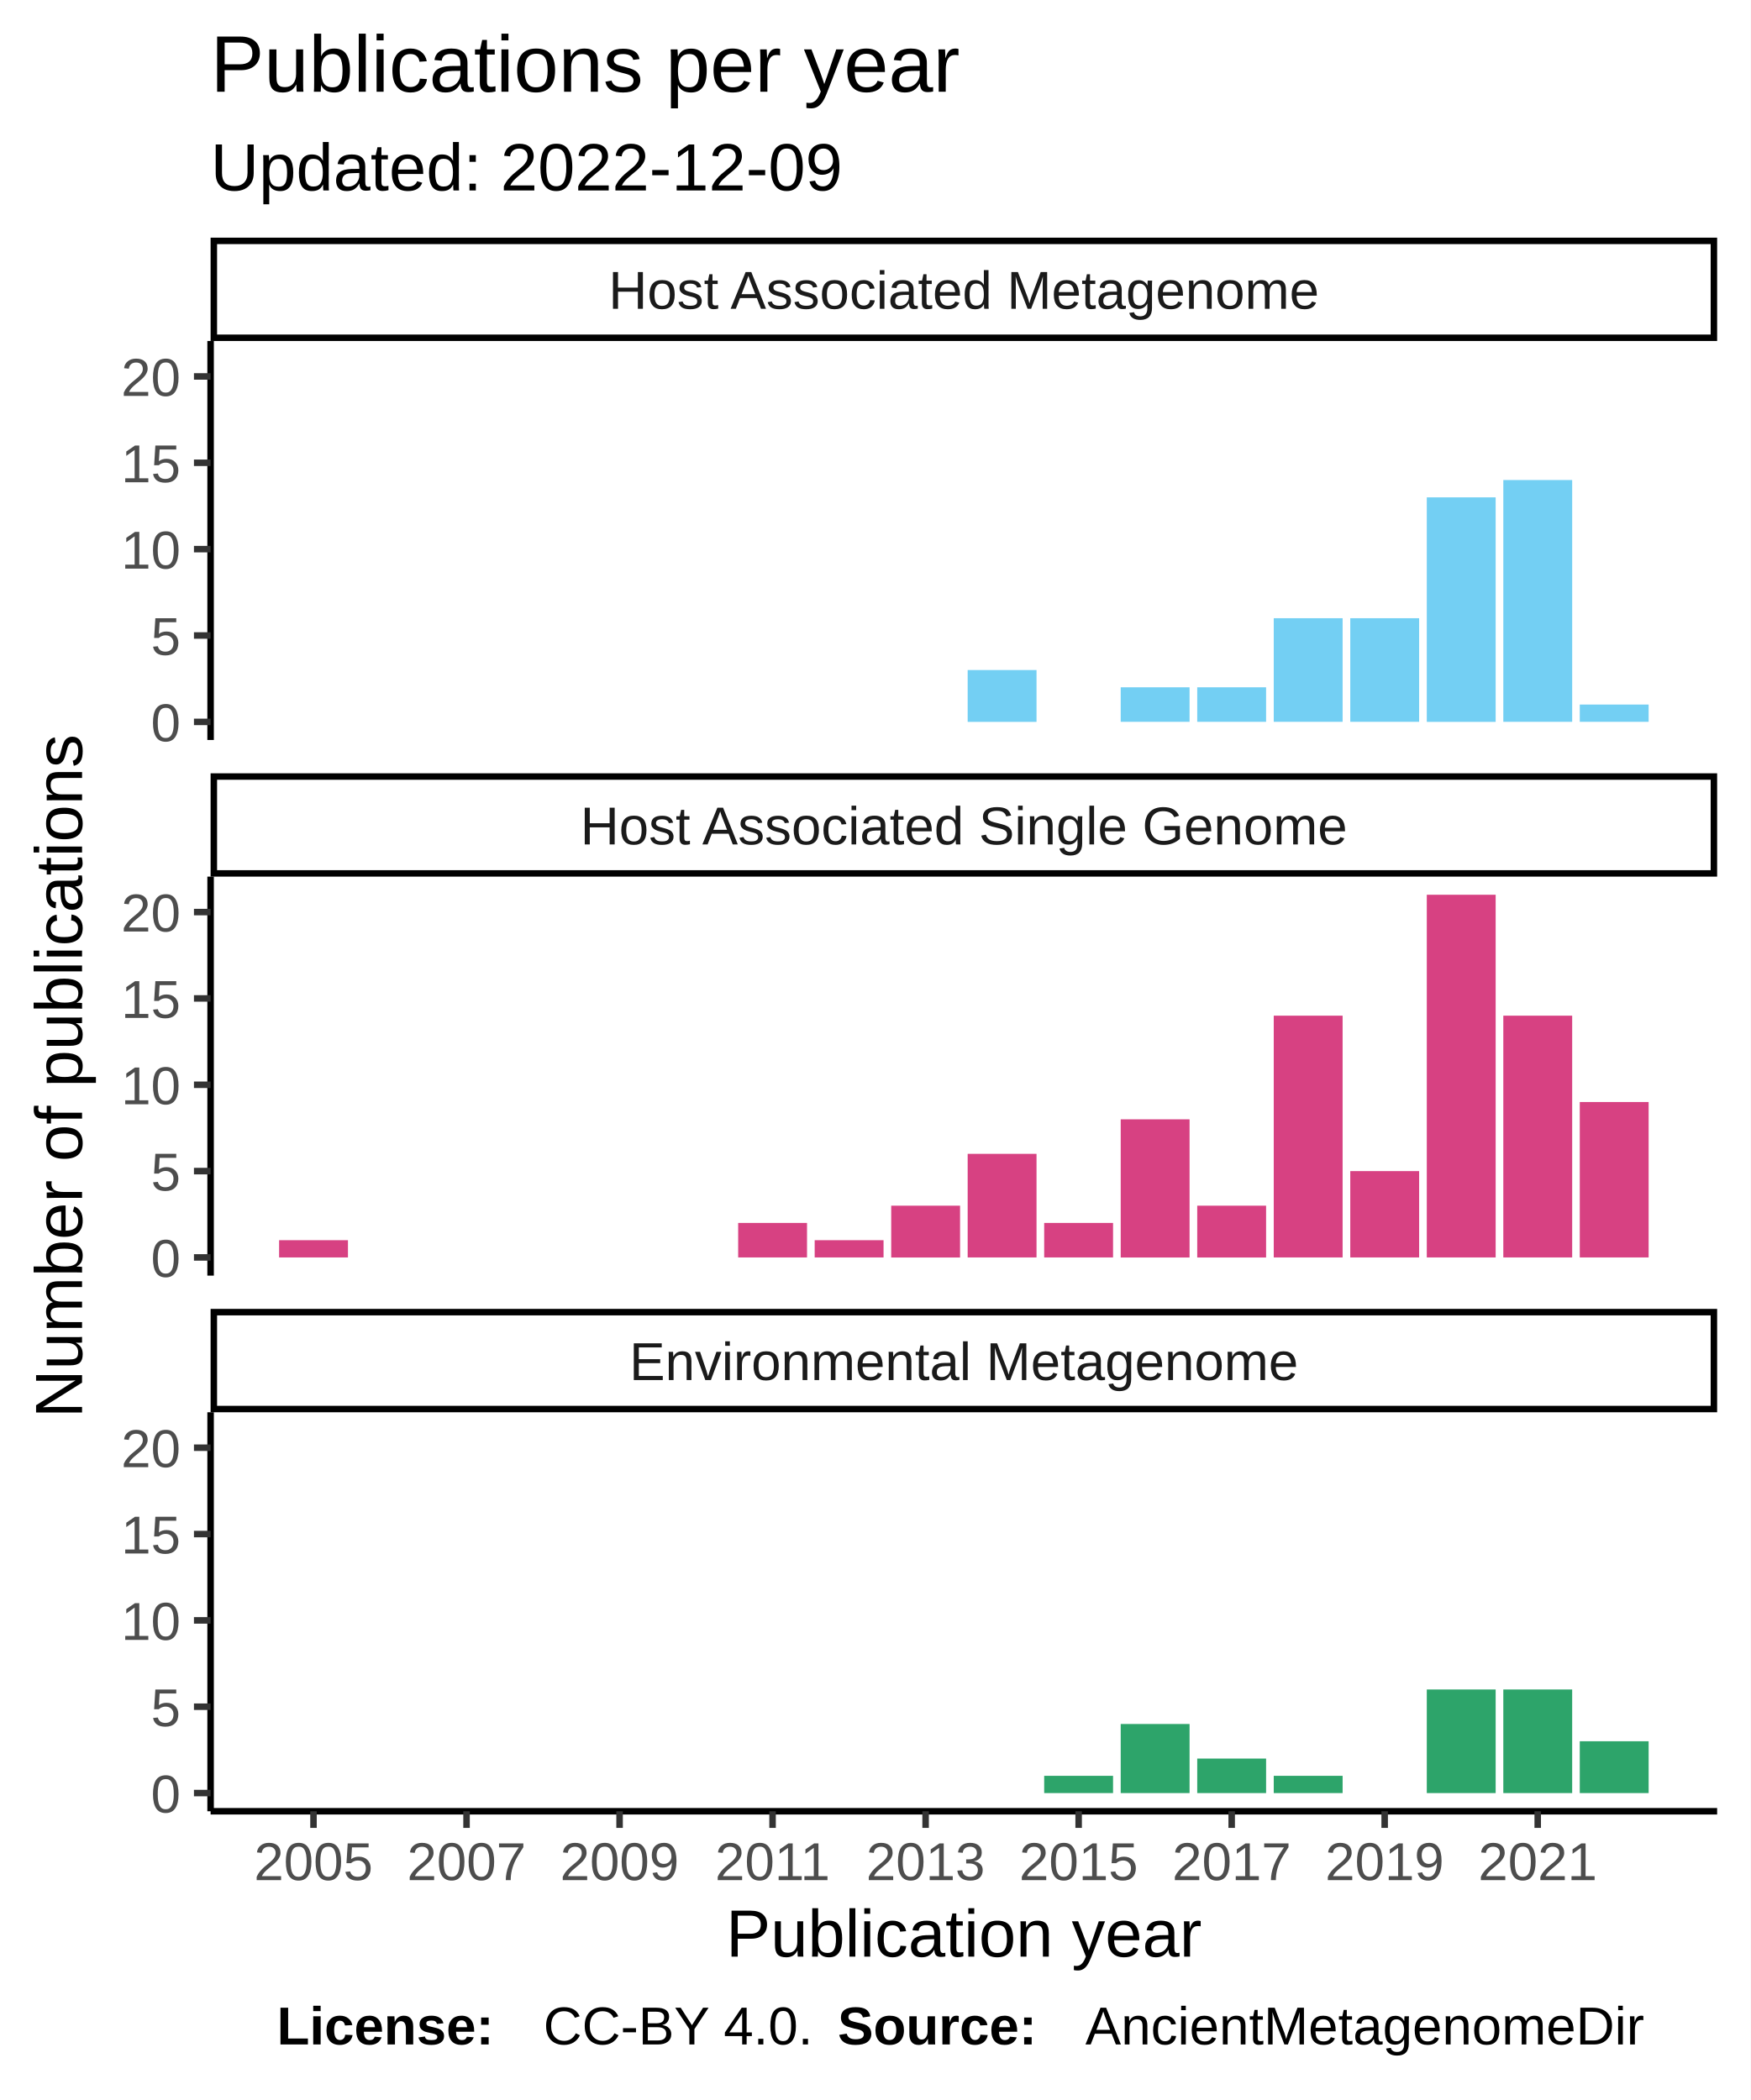
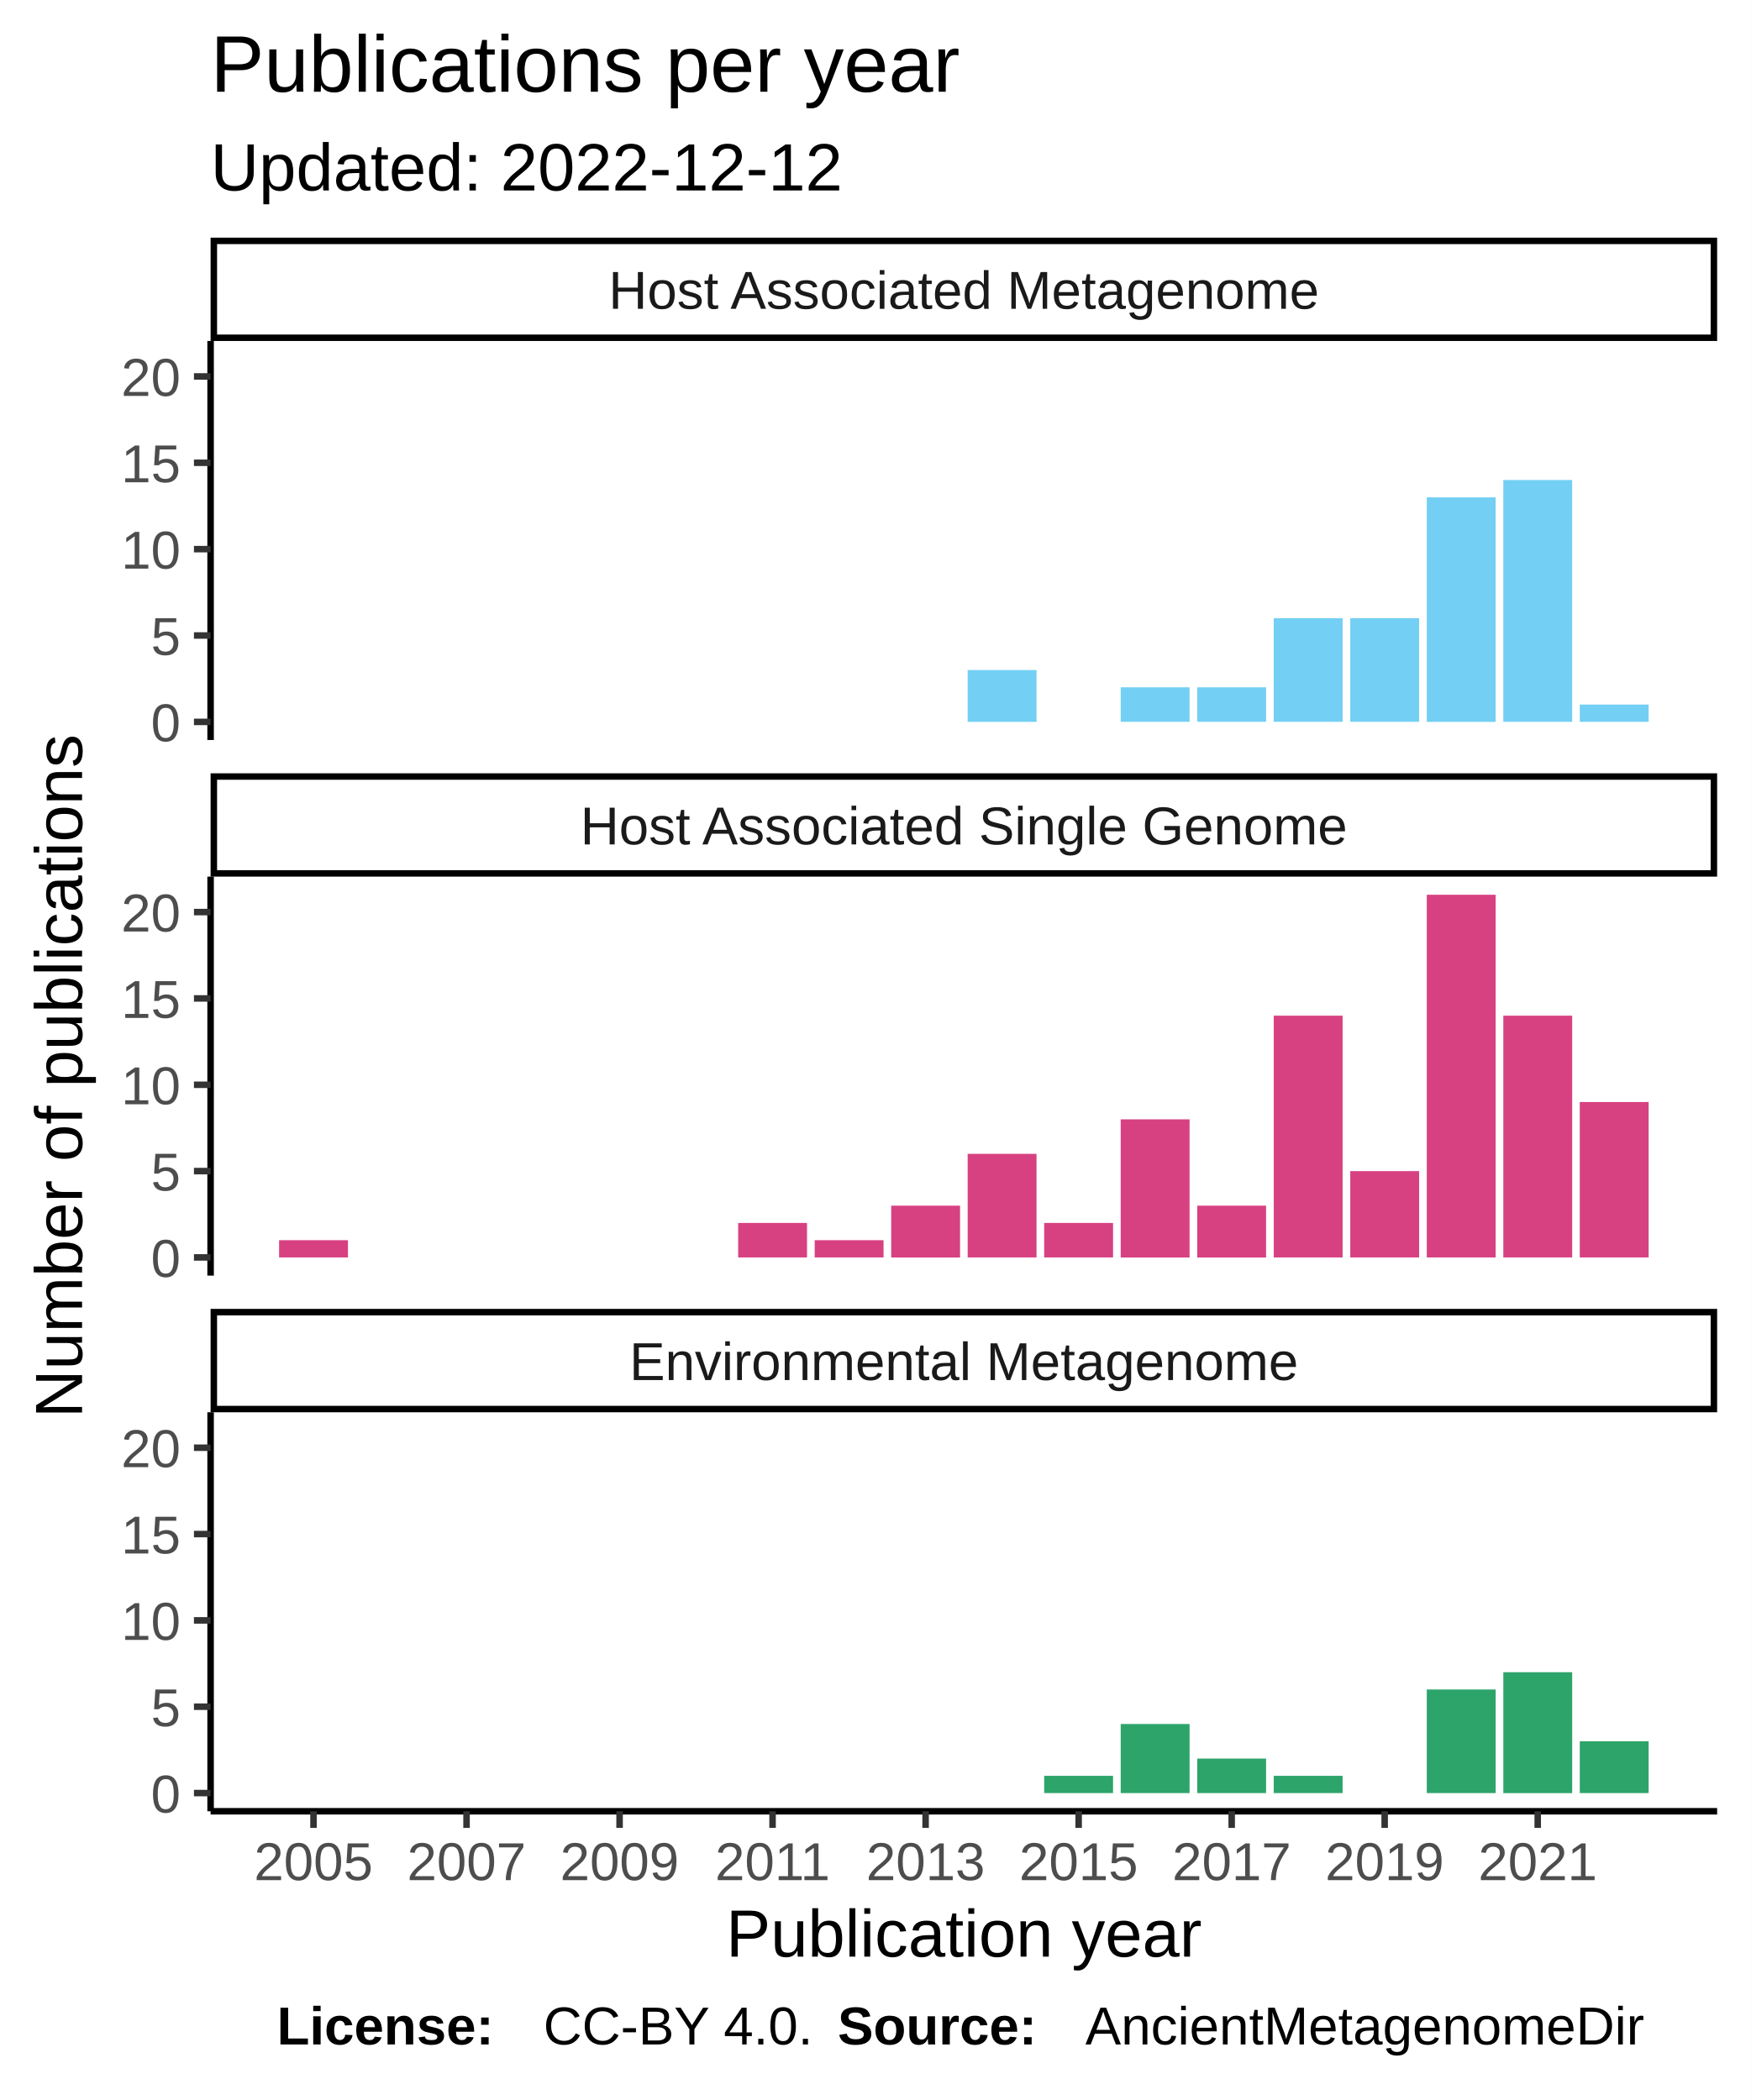
<svg xmlns="http://www.w3.org/2000/svg" class="svglite" width="288.00pt" height="345.60pt" viewBox="0 0 288.00 345.60">
  <defs>
    <style type="text/css">
    .svglite line, .svglite polyline, .svglite polygon, .svglite path, .svglite rect, .svglite circle {
      fill: none;
      stroke: #000000;
      stroke-linecap: round;
      stroke-linejoin: round;
      stroke-miterlimit: 10.00;
    }
  </style>
  </defs>
  <rect width="100%" height="100%" style="stroke: none; fill: #FFFFFF;" />
  <defs>
    <clipPath id="cpMC4wMHwyODguMDB8MC4wMHwzNDUuNjA=">
      <rect x="0.00" y="0.00" width="288.00" height="345.60" />
    </clipPath>
  </defs>
  <g clip-path="url(#cpMC4wMHwyODguMDB8MC4wMHwzNDUuNjA=)">
    <rect x="0" y="0.00" width="288.00" height="345.60" style="stroke-width: 1.07; stroke: #FFFFFF; fill: #FFFFFF;" />
  </g>
  <defs>
    <clipPath id="cpMzQuNjV8MjgyLjUyfDU2LjEyfDEyMS43OA==">
      <rect x="34.65" y="56.12" width="247.87" height="65.66" />
    </clipPath>
  </defs>
  <g clip-path="url(#cpMzQuNjV8MjgyLjUyfDU2LjEyfDEyMS43OA==)">
    <rect x="34.65" y="56.12" width="247.87" height="65.66" style="stroke-width: 1.07; stroke: none; fill: #FFFFFF;" />
    <rect x="159.21" y="110.27" width="11.33" height="8.53" style="stroke-width: 1.07; stroke: none; stroke-linecap: square; stroke-linejoin: miter; fill: #73CFF3;" />
    <rect x="184.39" y="113.11" width="11.33" height="5.68" style="stroke-width: 1.07; stroke: none; stroke-linecap: square; stroke-linejoin: miter; fill: #73CFF3;" />
    <rect x="196.98" y="113.11" width="11.33" height="5.68" style="stroke-width: 1.07; stroke: none; stroke-linecap: square; stroke-linejoin: miter; fill: #73CFF3;" />
    <rect x="209.57" y="101.74" width="11.33" height="17.05" style="stroke-width: 1.07; stroke: none; stroke-linecap: square; stroke-linejoin: miter; fill: #73CFF3;" />
    <rect x="222.16" y="101.74" width="11.33" height="17.05" style="stroke-width: 1.07; stroke: none; stroke-linecap: square; stroke-linejoin: miter; fill: #73CFF3;" />
    <rect x="234.75" y="81.85" width="11.33" height="36.95" style="stroke-width: 1.07; stroke: none; stroke-linecap: square; stroke-linejoin: miter; fill: #73CFF3;" />
    <rect x="247.34" y="79.00" width="11.33" height="39.79" style="stroke-width: 1.07; stroke: none; stroke-linecap: square; stroke-linejoin: miter; fill: #73CFF3;" />
    <rect x="259.92" y="115.95" width="11.33" height="2.84" style="stroke-width: 1.07; stroke: none; stroke-linecap: square; stroke-linejoin: miter; fill: #73CFF3;" />
  </g>
  <g clip-path="url(#cpMC4wMHwyODguMDB8MC4wMHwzNDUuNjA=)">
</g>
  <defs>
    <clipPath id="cpMzQuNjV8MjgyLjUyfDE0NC4yN3wyMDkuOTM=">
      <rect x="34.65" y="144.27" width="247.87" height="65.66" />
    </clipPath>
  </defs>
  <g clip-path="url(#cpMzQuNjV8MjgyLjUyfDE0NC4yN3wyMDkuOTM=)">
    <rect x="34.65" y="144.27" width="247.87" height="65.66" style="stroke-width: 1.07; stroke: none; fill: #FFFFFF;" />
    <rect x="45.92" y="204.10" width="11.33" height="2.84" style="stroke-width: 1.07; stroke: none; stroke-linecap: square; stroke-linejoin: miter; fill: #D74182;" />
    <rect x="121.45" y="201.26" width="11.33" height="5.68" style="stroke-width: 1.07; stroke: none; stroke-linecap: square; stroke-linejoin: miter; fill: #D74182;" />
    <rect x="134.04" y="204.10" width="11.33" height="2.84" style="stroke-width: 1.07; stroke: none; stroke-linecap: square; stroke-linejoin: miter; fill: #D74182;" />
    <rect x="146.63" y="198.42" width="11.33" height="8.53" style="stroke-width: 1.07; stroke: none; stroke-linecap: square; stroke-linejoin: miter; fill: #D74182;" />
    <rect x="159.21" y="189.89" width="11.33" height="17.05" style="stroke-width: 1.07; stroke: none; stroke-linecap: square; stroke-linejoin: miter; fill: #D74182;" />
    <rect x="171.80" y="201.26" width="11.33" height="5.68" style="stroke-width: 1.07; stroke: none; stroke-linecap: square; stroke-linejoin: miter; fill: #D74182;" />
    <rect x="184.39" y="184.21" width="11.33" height="22.74" style="stroke-width: 1.07; stroke: none; stroke-linecap: square; stroke-linejoin: miter; fill: #D74182;" />
    <rect x="196.98" y="198.42" width="11.33" height="8.53" style="stroke-width: 1.07; stroke: none; stroke-linecap: square; stroke-linejoin: miter; fill: #D74182;" />
    <rect x="209.57" y="167.15" width="11.33" height="39.79" style="stroke-width: 1.07; stroke: none; stroke-linecap: square; stroke-linejoin: miter; fill: #D74182;" />
    <rect x="222.16" y="192.73" width="11.33" height="14.21" style="stroke-width: 1.07; stroke: none; stroke-linecap: square; stroke-linejoin: miter; fill: #D74182;" />
    <rect x="234.75" y="147.25" width="11.33" height="59.69" style="stroke-width: 1.07; stroke: none; stroke-linecap: square; stroke-linejoin: miter; fill: #D74182;" />
    <rect x="247.34" y="167.15" width="11.33" height="39.79" style="stroke-width: 1.07; stroke: none; stroke-linecap: square; stroke-linejoin: miter; fill: #D74182;" />
    <rect x="259.92" y="181.36" width="11.33" height="25.58" style="stroke-width: 1.07; stroke: none; stroke-linecap: square; stroke-linejoin: miter; fill: #D74182;" />
  </g>
  <g clip-path="url(#cpMC4wMHwyODguMDB8MC4wMHwzNDUuNjA=)">
</g>
  <defs>
    <clipPath id="cpMzQuNjV8MjgyLjUyfDIzMi40MnwyOTguMDg=">
      <rect x="34.65" y="232.42" width="247.87" height="65.66" />
    </clipPath>
  </defs>
  <g clip-path="url(#cpMzQuNjV8MjgyLjUyfDIzMi40MnwyOTguMDg=)">
    <rect x="34.65" y="232.42" width="247.87" height="65.66" style="stroke-width: 1.07; stroke: none; fill: #FFFFFF;" />
    <rect x="171.80" y="292.25" width="11.33" height="2.84" style="stroke-width: 1.07; stroke: none; stroke-linecap: square; stroke-linejoin: miter; fill: #2DA46A;" />
    <rect x="184.39" y="283.72" width="11.33" height="11.37" style="stroke-width: 1.07; stroke: none; stroke-linecap: square; stroke-linejoin: miter; fill: #2DA46A;" />
    <rect x="196.98" y="289.41" width="11.33" height="5.68" style="stroke-width: 1.07; stroke: none; stroke-linecap: square; stroke-linejoin: miter; fill: #2DA46A;" />
    <rect x="209.57" y="292.25" width="11.33" height="2.84" style="stroke-width: 1.07; stroke: none; stroke-linecap: square; stroke-linejoin: miter; fill: #2DA46A;" />
    <rect x="234.75" y="278.04" width="11.33" height="17.05" style="stroke-width: 1.07; stroke: none; stroke-linecap: square; stroke-linejoin: miter; fill: #2DA46A;" />
-     <rect x="247.34" y="278.04" width="11.33" height="17.05" style="stroke-width: 1.07; stroke: none; stroke-linecap: square; stroke-linejoin: miter; fill: #2DA46A;" />
+     <rect x="247.34" y="275.20" width="11.33" height="19.90" style="stroke-width: 1.07; stroke: none; stroke-linecap: square; stroke-linejoin: miter; fill: #2DA46A;" />
    <rect x="259.92" y="286.56" width="11.33" height="8.53" style="stroke-width: 1.07; stroke: none; stroke-linecap: square; stroke-linejoin: miter; fill: #2DA46A;" />
  </g>
  <g clip-path="url(#cpMC4wMHwyODguMDB8MC4wMHwzNDUuNjA=)">
</g>
  <defs>
    <clipPath id="cpMzQuNjV8MjgyLjUyfDIxNS40MXwyMzIuNDI=">
      <rect x="34.65" y="215.41" width="247.87" height="17.01" />
    </clipPath>
  </defs>
  <g clip-path="url(#cpMzQuNjV8MjgyLjUyfDIxNS40MXwyMzIuNDI=)">
    <rect x="34.65" y="215.41" width="247.87" height="17.01" style="stroke-width: 2.13; fill: #FFFFFF;" />
    <text x="158.59" y="227.12" text-anchor="middle" style="font-size: 8.80px; fill: #1A1A1A; font-family: Liberation Sans;" textLength="124.59px" lengthAdjust="spacingAndGlyphs">Environmental Metagenome</text>
  </g>
  <g clip-path="url(#cpMC4wMHwyODguMDB8MC4wMHwzNDUuNjA=)">
</g>
  <defs>
    <clipPath id="cpMzQuNjV8MjgyLjUyfDEyNy4yNnwxNDQuMjc=">
      <rect x="34.65" y="127.26" width="247.87" height="17.01" />
    </clipPath>
  </defs>
  <g clip-path="url(#cpMzQuNjV8MjgyLjUyfDEyNy4yNnwxNDQuMjc=)">
    <rect x="34.65" y="127.26" width="247.87" height="17.01" style="stroke-width: 2.13; fill: #FFFFFF;" />
    <text x="158.59" y="138.97" text-anchor="middle" style="font-size: 8.80px; fill: #1A1A1A; font-family: Liberation Sans;" textLength="140.36px" lengthAdjust="spacingAndGlyphs">Host Associated Single Genome</text>
  </g>
  <g clip-path="url(#cpMC4wMHwyODguMDB8MC4wMHwzNDUuNjA=)">
</g>
  <defs>
    <clipPath id="cpMzQuNjV8MjgyLjUyfDM5LjExfDU2LjEy">
      <rect x="34.65" y="39.11" width="247.87" height="17.01" />
    </clipPath>
  </defs>
  <g clip-path="url(#cpMzQuNjV8MjgyLjUyfDM5LjExfDU2LjEy)">
    <rect x="34.65" y="39.11" width="247.87" height="17.01" style="stroke-width: 2.13; fill: #FFFFFF;" />
    <text x="158.59" y="50.82" text-anchor="middle" style="font-size: 8.80px; fill: #1A1A1A; font-family: Liberation Sans;" textLength="131.12px" lengthAdjust="spacingAndGlyphs">Host Associated Metagenome</text>
  </g>
  <g clip-path="url(#cpMC4wMHwyODguMDB8MC4wMHwzNDUuNjA=)">
    <polyline points="34.65,298.08 282.52,298.08 " style="stroke-width: 1.07; stroke-linecap: butt;" />
    <polyline points="51.58,300.82 51.58,298.08 " style="stroke-width: 1.07; stroke: #333333; stroke-linecap: butt;" />
    <polyline points="76.76,300.82 76.76,298.08 " style="stroke-width: 1.07; stroke: #333333; stroke-linecap: butt;" />
    <polyline points="101.94,300.82 101.94,298.08 " style="stroke-width: 1.07; stroke: #333333; stroke-linecap: butt;" />
    <polyline points="127.11,300.82 127.11,298.08 " style="stroke-width: 1.07; stroke: #333333; stroke-linecap: butt;" />
    <polyline points="152.29,300.82 152.29,298.08 " style="stroke-width: 1.07; stroke: #333333; stroke-linecap: butt;" />
    <polyline points="177.47,300.82 177.47,298.08 " style="stroke-width: 1.07; stroke: #333333; stroke-linecap: butt;" />
    <polyline points="202.65,300.82 202.65,298.08 " style="stroke-width: 1.07; stroke: #333333; stroke-linecap: butt;" />
    <polyline points="227.82,300.82 227.82,298.08 " style="stroke-width: 1.07; stroke: #333333; stroke-linecap: butt;" />
    <polyline points="253.00,300.82 253.00,298.08 " style="stroke-width: 1.07; stroke: #333333; stroke-linecap: butt;" />
    <text x="51.58" y="309.42" text-anchor="middle" style="font-size: 8.80px; fill: #4D4D4D; font-family: Liberation Sans;" textLength="22.38px" lengthAdjust="spacingAndGlyphs">2005</text>
    <text x="76.76" y="309.42" text-anchor="middle" style="font-size: 8.80px; fill: #4D4D4D; font-family: Liberation Sans;" textLength="22.38px" lengthAdjust="spacingAndGlyphs">2007</text>
    <text x="101.94" y="309.42" text-anchor="middle" style="font-size: 8.80px; fill: #4D4D4D; font-family: Liberation Sans;" textLength="22.38px" lengthAdjust="spacingAndGlyphs">2009</text>
    <text x="127.11" y="309.42" text-anchor="middle" style="font-size: 8.80px; fill: #4D4D4D; font-family: Liberation Sans;" textLength="22.38px" lengthAdjust="spacingAndGlyphs">2011</text>
    <text x="152.29" y="309.42" text-anchor="middle" style="font-size: 8.80px; fill: #4D4D4D; font-family: Liberation Sans;" textLength="22.38px" lengthAdjust="spacingAndGlyphs">2013</text>
    <text x="177.47" y="309.42" text-anchor="middle" style="font-size: 8.80px; fill: #4D4D4D; font-family: Liberation Sans;" textLength="22.38px" lengthAdjust="spacingAndGlyphs">2015</text>
    <text x="202.65" y="309.42" text-anchor="middle" style="font-size: 8.80px; fill: #4D4D4D; font-family: Liberation Sans;" textLength="22.38px" lengthAdjust="spacingAndGlyphs">2017</text>
    <text x="227.82" y="309.42" text-anchor="middle" style="font-size: 8.80px; fill: #4D4D4D; font-family: Liberation Sans;" textLength="22.38px" lengthAdjust="spacingAndGlyphs">2019</text>
    <text x="253.00" y="309.42" text-anchor="middle" style="font-size: 8.80px; fill: #4D4D4D; font-family: Liberation Sans;" textLength="22.38px" lengthAdjust="spacingAndGlyphs">2021</text>
    <polyline points="34.65,121.78 34.65,56.12 " style="stroke-width: 1.07; stroke-linecap: butt;" />
    <text x="29.72" y="122.00" text-anchor="end" style="font-size: 8.80px; fill: #4D4D4D; font-family: Liberation Sans;" textLength="5.59px" lengthAdjust="spacingAndGlyphs">0</text>
    <text x="29.72" y="107.79" text-anchor="end" style="font-size: 8.80px; fill: #4D4D4D; font-family: Liberation Sans;" textLength="5.59px" lengthAdjust="spacingAndGlyphs">5</text>
    <text x="29.72" y="93.58" text-anchor="end" style="font-size: 8.80px; fill: #4D4D4D; font-family: Liberation Sans;" textLength="11.19px" lengthAdjust="spacingAndGlyphs">10</text>
    <text x="29.72" y="79.37" text-anchor="end" style="font-size: 8.80px; fill: #4D4D4D; font-family: Liberation Sans;" textLength="11.19px" lengthAdjust="spacingAndGlyphs">15</text>
    <text x="29.72" y="65.16" text-anchor="end" style="font-size: 8.80px; fill: #4D4D4D; font-family: Liberation Sans;" textLength="11.19px" lengthAdjust="spacingAndGlyphs">20</text>
    <polyline points="31.91,118.80 34.65,118.80 " style="stroke-width: 1.07; stroke: #333333; stroke-linecap: butt;" />
    <polyline points="31.91,104.58 34.65,104.58 " style="stroke-width: 1.07; stroke: #333333; stroke-linecap: butt;" />
    <polyline points="31.91,90.37 34.65,90.37 " style="stroke-width: 1.07; stroke: #333333; stroke-linecap: butt;" />
    <polyline points="31.91,76.16 34.65,76.16 " style="stroke-width: 1.07; stroke: #333333; stroke-linecap: butt;" />
    <polyline points="31.91,61.95 34.65,61.95 " style="stroke-width: 1.07; stroke: #333333; stroke-linecap: butt;" />
    <polyline points="34.65,209.93 34.65,144.27 " style="stroke-width: 1.07; stroke-linecap: butt;" />
    <text x="29.72" y="210.15" text-anchor="end" style="font-size: 8.80px; fill: #4D4D4D; font-family: Liberation Sans;" textLength="5.59px" lengthAdjust="spacingAndGlyphs">0</text>
    <text x="29.72" y="195.94" text-anchor="end" style="font-size: 8.80px; fill: #4D4D4D; font-family: Liberation Sans;" textLength="5.59px" lengthAdjust="spacingAndGlyphs">5</text>
    <text x="29.72" y="181.73" text-anchor="end" style="font-size: 8.80px; fill: #4D4D4D; font-family: Liberation Sans;" textLength="11.19px" lengthAdjust="spacingAndGlyphs">10</text>
    <text x="29.72" y="167.52" text-anchor="end" style="font-size: 8.80px; fill: #4D4D4D; font-family: Liberation Sans;" textLength="11.19px" lengthAdjust="spacingAndGlyphs">15</text>
    <text x="29.72" y="153.30" text-anchor="end" style="font-size: 8.80px; fill: #4D4D4D; font-family: Liberation Sans;" textLength="11.19px" lengthAdjust="spacingAndGlyphs">20</text>
    <polyline points="31.91,206.94 34.65,206.94 " style="stroke-width: 1.07; stroke: #333333; stroke-linecap: butt;" />
    <polyline points="31.91,192.73 34.65,192.73 " style="stroke-width: 1.07; stroke: #333333; stroke-linecap: butt;" />
    <polyline points="31.91,178.52 34.65,178.52 " style="stroke-width: 1.07; stroke: #333333; stroke-linecap: butt;" />
    <polyline points="31.91,164.31 34.65,164.31 " style="stroke-width: 1.07; stroke: #333333; stroke-linecap: butt;" />
    <polyline points="31.91,150.10 34.65,150.10 " style="stroke-width: 1.07; stroke: #333333; stroke-linecap: butt;" />
    <polyline points="34.65,298.08 34.65,232.42 " style="stroke-width: 1.07; stroke-linecap: butt;" />
    <text x="29.72" y="298.30" text-anchor="end" style="font-size: 8.80px; fill: #4D4D4D; font-family: Liberation Sans;" textLength="5.59px" lengthAdjust="spacingAndGlyphs">0</text>
    <text x="29.72" y="284.09" text-anchor="end" style="font-size: 8.80px; fill: #4D4D4D; font-family: Liberation Sans;" textLength="5.59px" lengthAdjust="spacingAndGlyphs">5</text>
    <text x="29.72" y="269.88" text-anchor="end" style="font-size: 8.80px; fill: #4D4D4D; font-family: Liberation Sans;" textLength="11.19px" lengthAdjust="spacingAndGlyphs">10</text>
    <text x="29.72" y="255.66" text-anchor="end" style="font-size: 8.80px; fill: #4D4D4D; font-family: Liberation Sans;" textLength="11.19px" lengthAdjust="spacingAndGlyphs">15</text>
    <text x="29.72" y="241.45" text-anchor="end" style="font-size: 8.80px; fill: #4D4D4D; font-family: Liberation Sans;" textLength="11.19px" lengthAdjust="spacingAndGlyphs">20</text>
    <polyline points="31.91,295.09 34.65,295.09 " style="stroke-width: 1.07; stroke: #333333; stroke-linecap: butt;" />
    <polyline points="31.91,280.88 34.65,280.88 " style="stroke-width: 1.07; stroke: #333333; stroke-linecap: butt;" />
    <polyline points="31.91,266.67 34.65,266.67 " style="stroke-width: 1.07; stroke: #333333; stroke-linecap: butt;" />
    <polyline points="31.91,252.46 34.65,252.46 " style="stroke-width: 1.07; stroke: #333333; stroke-linecap: butt;" />
    <polyline points="31.91,238.25 34.65,238.25 " style="stroke-width: 1.07; stroke: #333333; stroke-linecap: butt;" />
    <text x="158.59" y="322.01" text-anchor="middle" style="font-size: 11.00px; font-family: Liberation Sans;" textLength="88.41px" lengthAdjust="spacingAndGlyphs">Publication year</text>
    <text transform="translate(13.50,177.10) rotate(-90)" text-anchor="middle" style="font-size: 11.00px; font-family: Liberation Sans;" textLength="128.44px" lengthAdjust="spacingAndGlyphs">Number of publications</text>
-     <text x="34.65" y="31.34" style="font-size: 11.00px; font-family: Liberation Sans;" textLength="117.95px" lengthAdjust="spacingAndGlyphs">Updated: 2022-12-09</text>
+     <text x="34.65" y="31.34" style="font-size: 11.00px; font-family: Liberation Sans;" textLength="117.95px" lengthAdjust="spacingAndGlyphs">Updated: 2022-12-12</text>
    <text x="34.65" y="15.10" style="font-size: 13.20px; font-family: Liberation Sans;" textLength="138.97px" lengthAdjust="spacingAndGlyphs">Publications per year</text>
    <text x="45.55" y="336.46" style="font-size: 8.80px; font-weight: bold; font-family: Liberation Sans;" textLength="43.86px" lengthAdjust="spacingAndGlyphs">License: </text>
    <text x="89.40" y="336.46" style="font-size: 8.80px; font-family: Liberation Sans;" textLength="48.43px" lengthAdjust="spacingAndGlyphs">CC-BY 4.0. </text>
    <text x="137.83" y="336.46" style="font-size: 8.80px; font-weight: bold; font-family: Liberation Sans;" textLength="40.75px" lengthAdjust="spacingAndGlyphs">Source: </text>
    <text x="178.58" y="336.46" style="font-size: 8.80px; font-family: Liberation Sans;" textLength="103.94px" lengthAdjust="spacingAndGlyphs">AncientMetagenomeDir</text>
  </g>
</svg>
